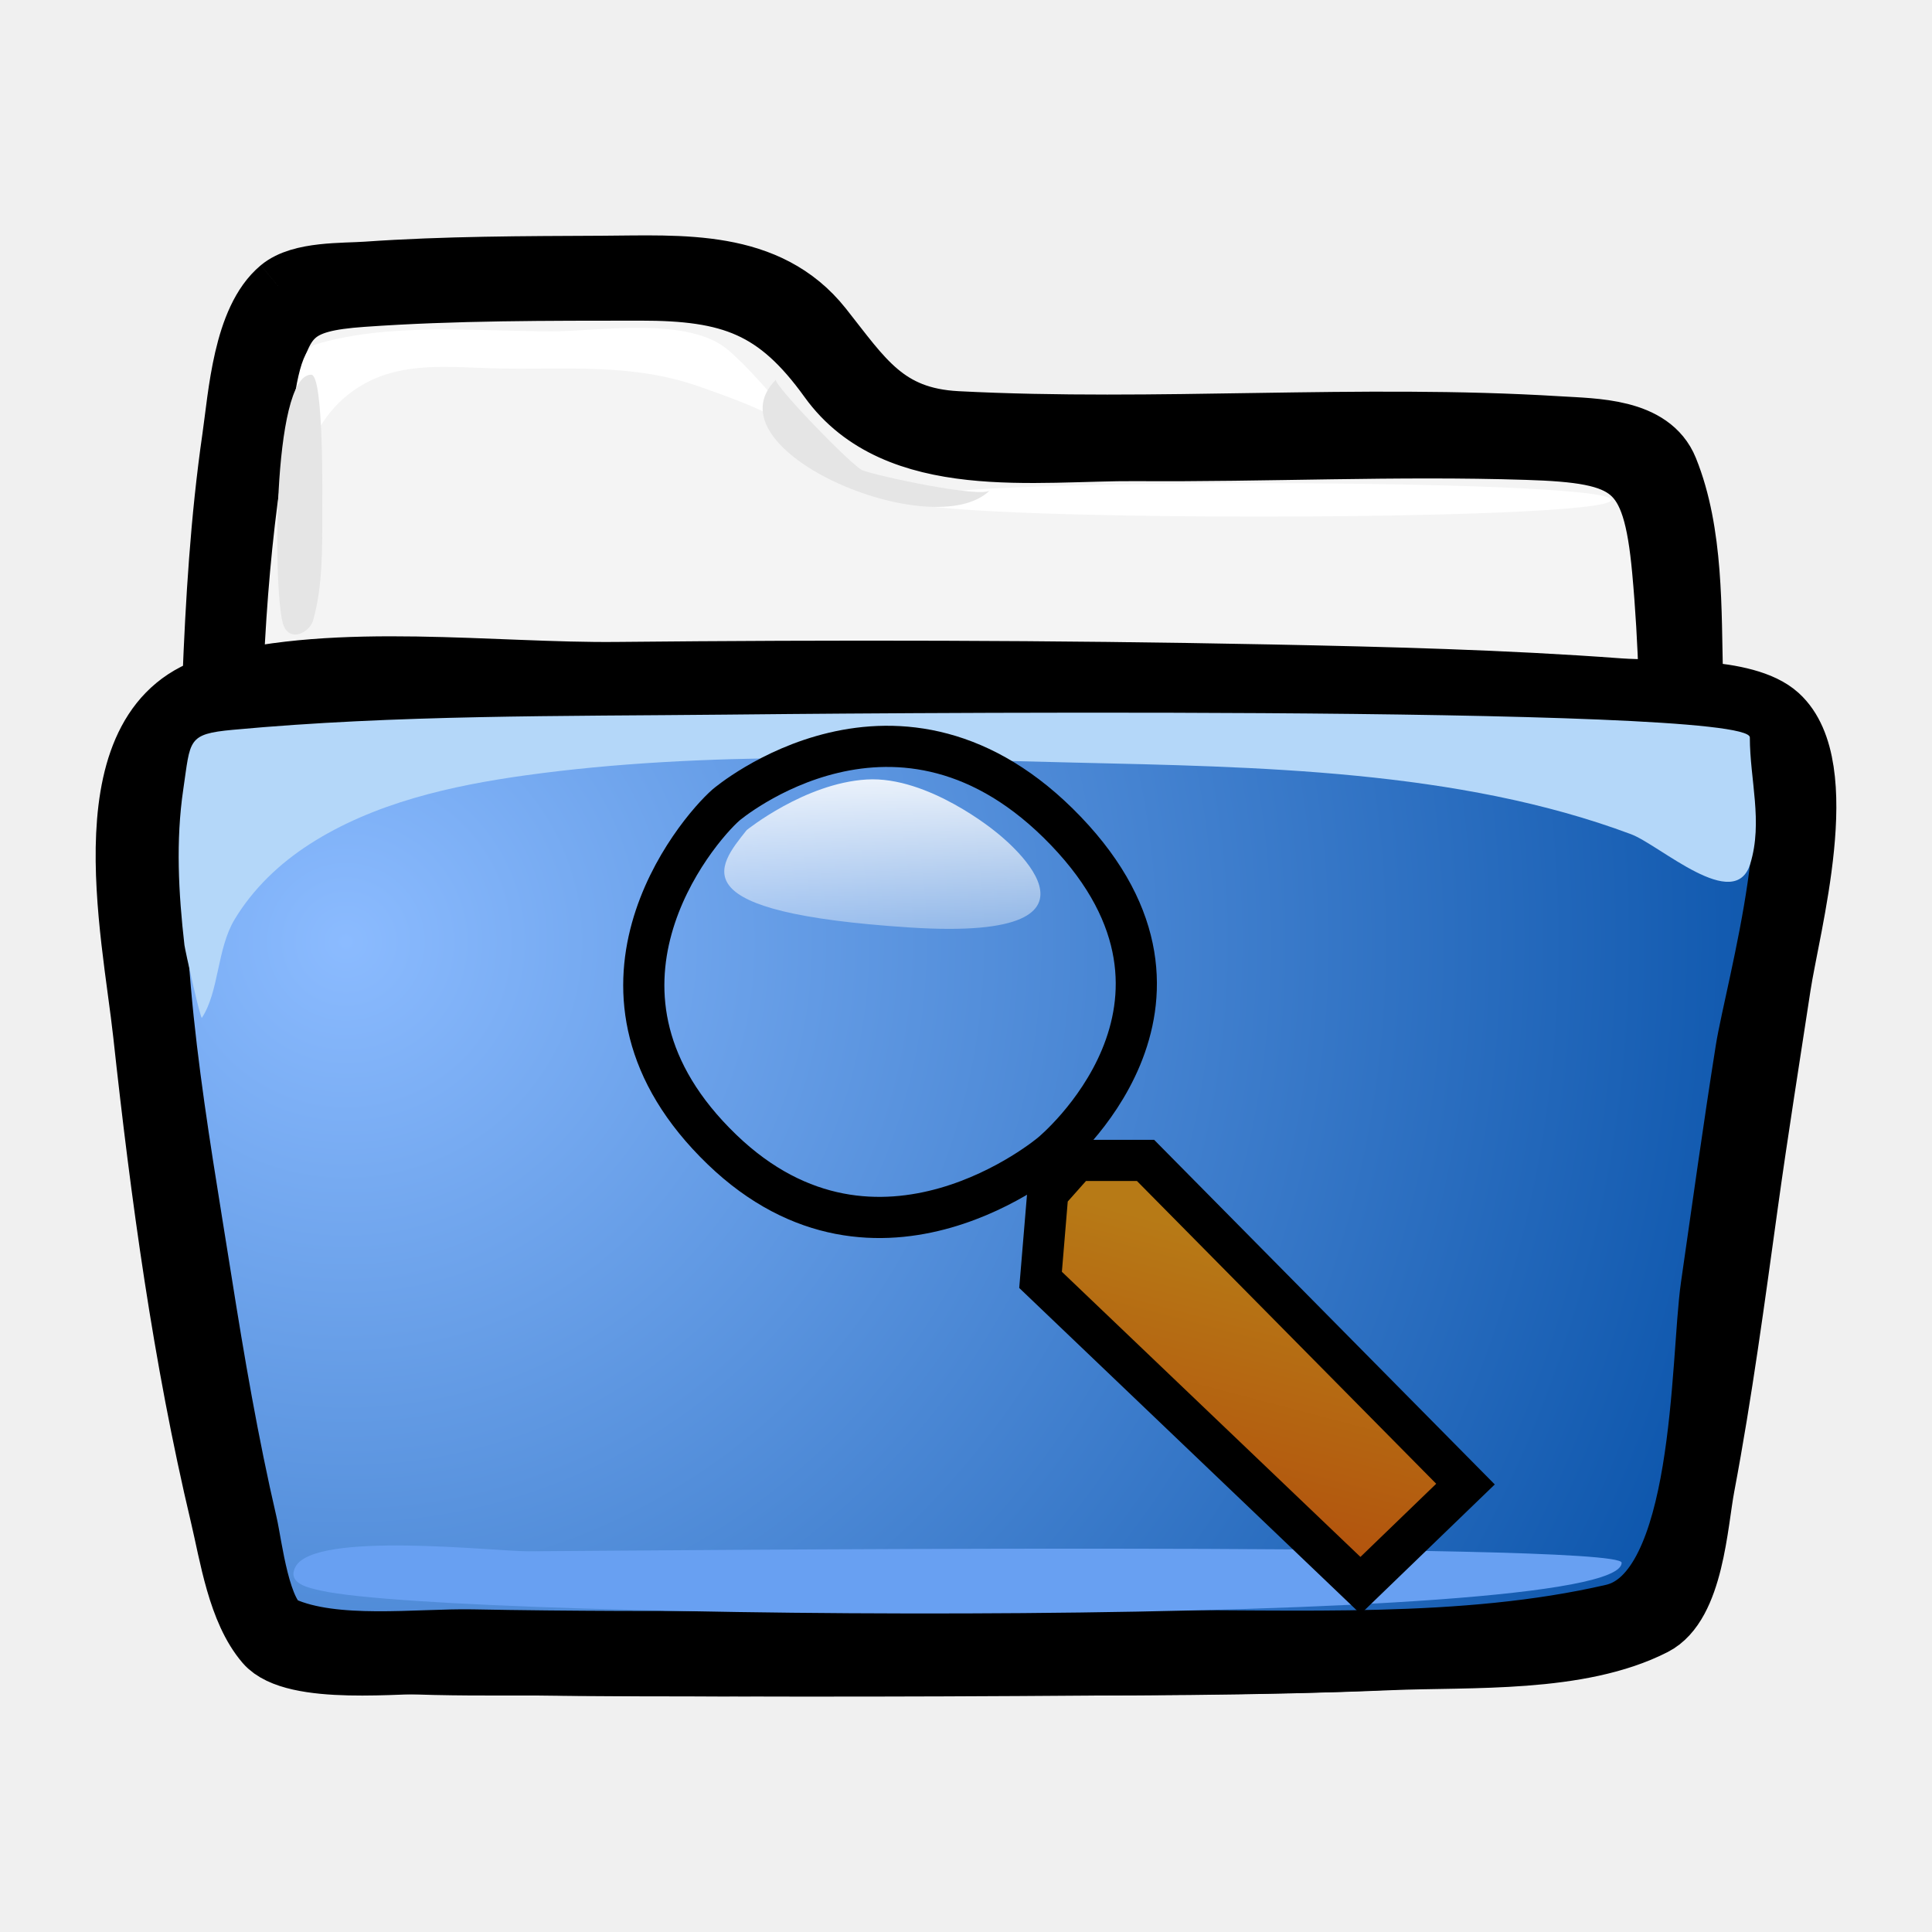
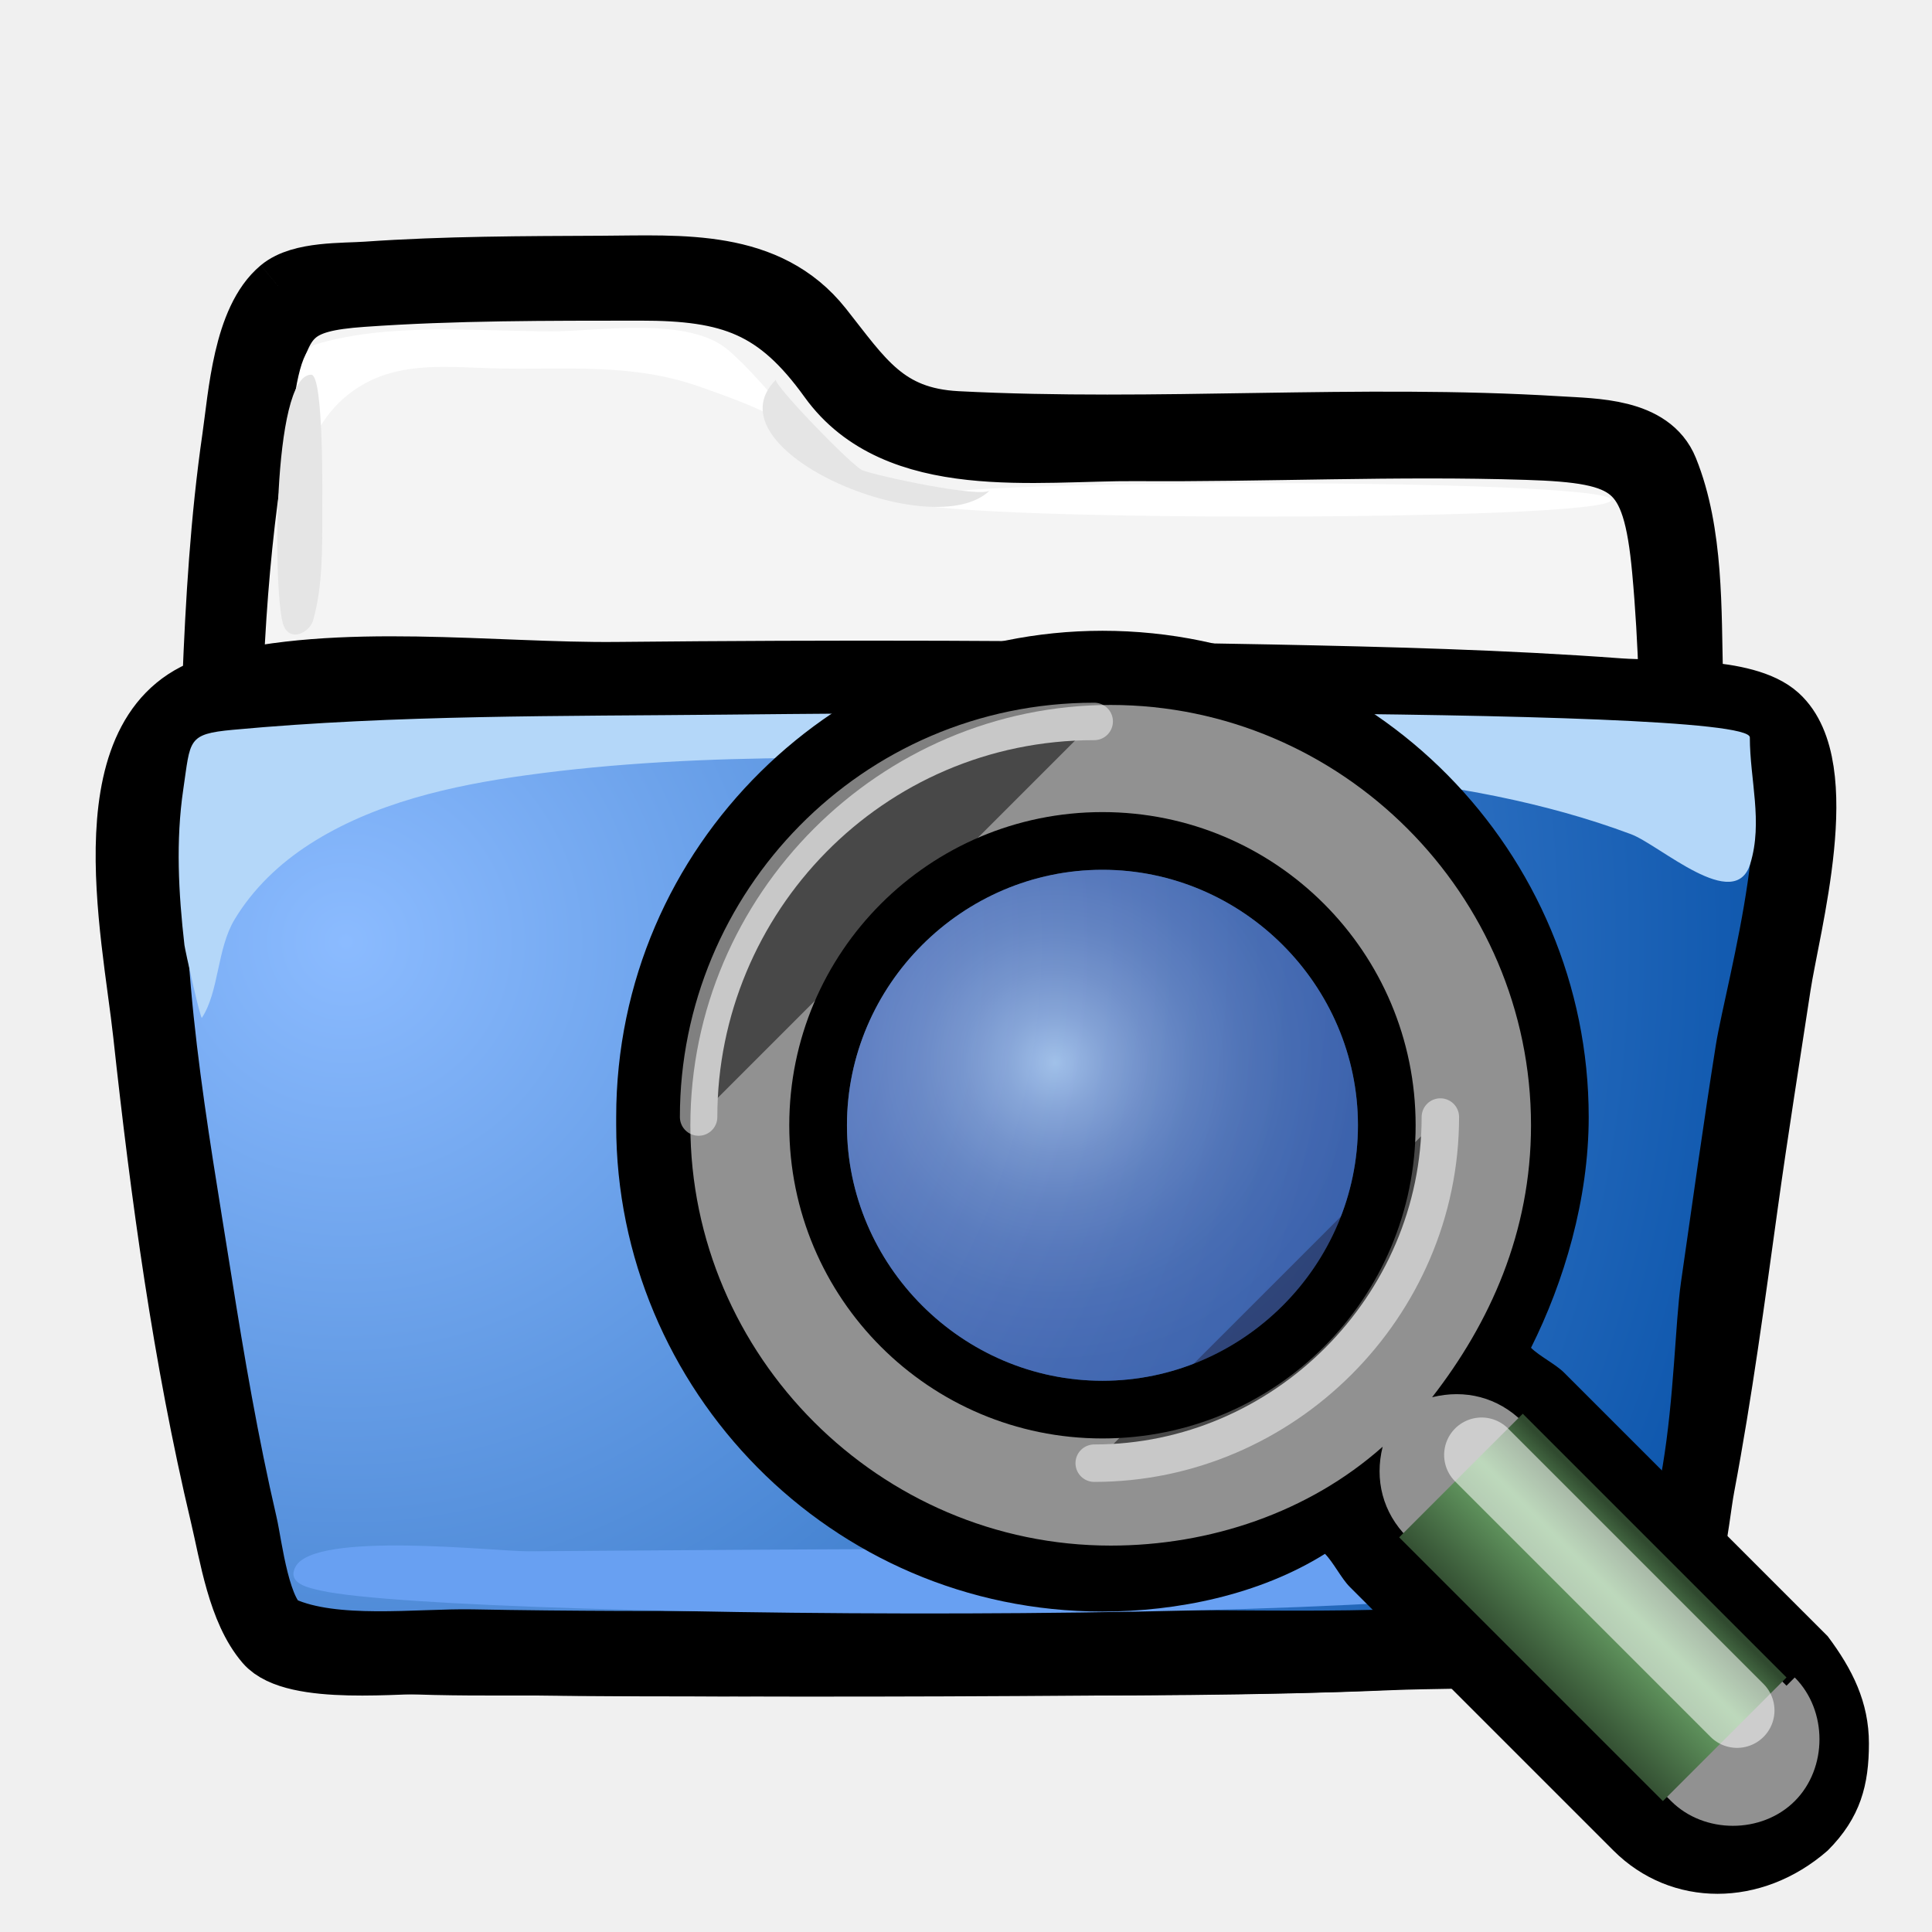
<svg xmlns="http://www.w3.org/2000/svg" xmlns:xlink="http://www.w3.org/1999/xlink" height="400" id="Layer_1" space="preserve" style="overflow:visible;enable-background:new 0 0 135.704 113.099;" version="1.0" viewBox="0 0 135.704 113.099" width="400">
  <defs id="defs41">
+     <radialGradient gradientTransform="matrix(2.010032,0,0,2.010032,-9.825086,-9.63823)" gradientUnits="userSpaceOnUse" fy="9.542" fx="9.727" r="4.049" cy="9.542" cx="9.727" id="aigrd4">
+       <stop id="stop41" style="stop-color:#ffffff;stop-opacity:1;" offset="0" />
+       <stop id="stop43" style="stop-color:#F5F3F8" offset="1.256170e-002" />
+       <stop id="stop45" style="stop-color:#C7C4D9" offset="7.182755e-002" />
+       <stop id="stop47" style="stop-color:#A19FC1" offset="0.136" />
+       <stop id="stop49" style="stop-color:#8182AF" offset="0.203" />
+       <stop id="stop51" style="stop-color:#696CA2" offset="0.276" />
+       <stop id="stop53" style="stop-color:#555C99" offset="0.355" />
+       <stop id="stop55" style="stop-color:#495193" offset="0.444" />
+       <stop id="stop57" style="stop-color:#424C8F" offset="0.552" />
+       <stop id="stop59" style="stop-color:#3F4A8E" offset="0.73" />
+       <stop id="stop61" style="stop-color:#3A4A92" offset="0.839" />
+       <stop id="stop63" style="stop-color:#2C499E" offset="0.997" />
+       <stop id="stop65" style="stop-color:#2C499E" offset="1" />
+     </radialGradient>
+     <radialGradient xlink:href="#aigrd4" id="radialGradient4065" gradientUnits="userSpaceOnUse" gradientTransform="matrix(26.87574,0,0,26.87574,-16.23749,-9.037912)" cx="9.727" cy="9.542" fx="9.727" fy="9.542" r="4.049" />
+     <linearGradient y2="16.974" x2="15.438" y1="15.441" x1="16.971" gradientUnits="userSpaceOnUse" id="aigrd3">
+       <stop id="stop4299" style="stop-color:#304A2F" offset="0" />
+       <stop id="stop28" style="stop-color:#6FAB6C" offset="0.332" />
+       <stop id="stop30" style="stop-color:#304A2F" offset="1" />
+     </linearGradient>
+     <linearGradient xlink:href="#aigrd3" id="linearGradient4063" gradientUnits="userSpaceOnUse" gradientTransform="matrix(13.3708,0,0,13.3708,115.1318,119.8329)" x1="16.971" y1="15.441" x2="15.438" y2="16.974" />
    <linearGradient id="linearGradient3307">
      <stop style="stop-color:#b2510d;stop-opacity:1;" offset="0" id="stop3309" />
      <stop style="stop-color:#b77a16;stop-opacity:1;" offset="1" id="stop3311" />
    </linearGradient>
    <linearGradient id="linearGradient9578">
      <stop style="stop-color:#ffffff;stop-opacity:1;" offset="0" id="stop9580" />
      <stop style="stop-color:#ffffff;stop-opacity:0;" offset="1" id="stop9582" />
    </linearGradient>
    <linearGradient xlink:href="#linearGradient3307" id="linearGradient2266" gradientUnits="userSpaceOnUse" gradientTransform="matrix(0.557333,0,0,0.557333,6.90611,-360.7854)" x1="282.673" y1="962.667" x2="302.773" y2="886.123" />
    <linearGradient xlink:href="#linearGradient9578" id="linearGradient2268" gradientUnits="userSpaceOnUse" gradientTransform="matrix(0.557333,0,0,0.557333,6.906093,-360.7854)" x1="179.078" y1="747.36" x2="178.972" y2="825.951" />
-     <linearGradient y2="456.595" y1="456.595" x2="-236.063" x1="-237.854" id="XMLID_4_" gradientUnits="userSpaceOnUse" gradientTransform="matrix(17.36867,-164.5698,-164.5698,-17.36867,79336.98,-31109.83)" xlink:href="#XMLID_5_">
+     <linearGradient y2="456.595" y1="456.595" x2="-236.063" x1="-237.854" id="XMLID_4_" gradientUnits="userSpaceOnUse" gradientTransform="matrix(17.36867,-164.5698,-164.5698,-17.36867,79336.98,-31109.83)" xlink:href="#XMLID_5_" spreadMethod="pad">
      <stop style="stop-color:black;stop-opacity:1;" offset="0" id="stop8" />
      <stop style="stop-color:#000000" offset="1" id="stop10" />
    </linearGradient>
    <radialGradient r="117.15" id="XMLID_5_" gradientUnits="userSpaceOnUse" cy="54.591" cx="17.712">
      <stop style="stop-color:#8BBBFF" offset="0" id="stop17" />
      <stop style="stop-color:#0D56AC" offset="1" id="stop19" />
    </radialGradient>
    <radialGradient r="1.802" id="XMLID_6_" gradientUnits="userSpaceOnUse" gradientTransform="matrix(87.21028,0,0,-87.21028,21993.16,39346.31)" cy="451.178" cx="-251.428">
      <stop style="stop-color:#8BBBFF" offset="0" id="stop24" />
      <stop style="stop-color:#0D56AC" offset="1" id="stop26" />
    </radialGradient>
    <radialGradient xlink:href="#XMLID_5_" id="radialGradient4944" gradientUnits="userSpaceOnUse" cx="17.712" cy="54.591" r="117.15" gradientTransform="matrix(0.868425,0,0,0.868425,10.74498,2.580989)" />
    <linearGradient xlink:href="#XMLID_4_" id="linearGradient4962" gradientUnits="userSpaceOnUse" gradientTransform="matrix(17.36867,-164.5698,-164.5698,-17.36867,79336.98,-31109.83)" x1="-237.854" y1="456.595" x2="-236.063" y2="456.595" />
    <radialGradient xlink:href="#XMLID_5_" id="radialGradient4964" gradientUnits="userSpaceOnUse" gradientTransform="matrix(0.868425,0,0,0.868425,10.74498,2.580989)" cx="17.712" cy="54.591" r="117.15" />
    <radialGradient xlink:href="#XMLID_6_" id="radialGradient4966" gradientUnits="userSpaceOnUse" gradientTransform="matrix(87.21028,0,0,-87.21028,21993.16,39346.31)" cx="-251.428" cy="451.178" r="1.802" />
    <linearGradient xlink:href="#linearGradient3307" id="linearGradient4968" gradientUnits="userSpaceOnUse" gradientTransform="matrix(0.557333,0,0,0.557333,6.90611,-360.7854)" x1="282.673" y1="962.667" x2="302.773" y2="886.123" />
    <linearGradient xlink:href="#linearGradient9578" id="linearGradient4970" gradientUnits="userSpaceOnUse" gradientTransform="matrix(0.557333,0,0,0.557333,6.906093,-360.7854)" x1="179.078" y1="747.36" x2="178.972" y2="825.951" />
    <radialGradient xlink:href="#XMLID_6_" id="radialGradient4982" gradientUnits="userSpaceOnUse" gradientTransform="matrix(87.21028,0,0,-87.21028,21991.34,39351.17)" cx="-251.428" cy="451.178" r="1.802" />
    <radialGradient xlink:href="#XMLID_5_" id="radialGradient4985" gradientUnits="userSpaceOnUse" gradientTransform="matrix(0.868425,0,0,0.868425,8.927747,7.44031)" cx="17.712" cy="54.591" r="117.15" />
    <linearGradient xlink:href="#XMLID_4_" id="linearGradient4989" gradientUnits="userSpaceOnUse" gradientTransform="matrix(17.36867,-164.5698,-164.5698,-17.36867,79335.16,-31104.97)" x1="-237.854" y1="456.595" x2="-236.063" y2="456.595" />
  </defs>
  <path style="fill:#f4f4f4" id="path5" d="M 67.179,19.158 C 76.678,19.648 86.187,19.517 95.694,19.398 C 101.55,19.325 108.976,18.284 114.623,20.325 C 118.186,21.614 117.725,29.349 117.88,32.287 C 118.241,39.137 118.067,45.998 118.084,52.852 C 118.115,64.755 118.376,76.665 117.945,88.563 C 117.807,92.344 117.974,96.679 116.783,100.324 C 115.83,103.232 109.835,103.326 107.459,103.604 C 94.468,105.134 81.229,104.812 68.173,104.803 C 54.799,104.795 41.397,105.122 28.032,104.544 C 26.234,104.466 20.328,105.009 19.136,103.163 C 17.391,100.464 17.468,95.944 17.175,92.88 C 16.046,81.055 15.841,69.125 15.671,57.254 C 15.561,49.556 15.501,41.859 15.888,34.164 C 16.176,28.462 15.226,13.793 20.229,9.627 C 22.189,7.996 27.321,8.546 29.628,8.46 C 36.037,8.217 42.715,7.78 49.109,8.306 C 57.646,9.012 58.647,18.714 67.179,19.158" />
  <path style="fill:url(#linearGradient4989);fill-opacity:1;stroke:black;stroke-width:4.419;stroke-miterlimit:4;stroke-dasharray:none;stroke-opacity:1" id="path12" d="M 19.732,9.029 C 17.166,11.167 16.842,16.46 16.407,19.468 C 15.583,25.167 15.239,30.939 15.014,36.69 C 14.676,45.325 14.806,53.969 14.995,62.607 C 15.26,74.735 15.218,87.277 17.364,99.255 C 17.811,101.754 18.002,104.222 20.799,104.709 C 27.16,105.821 33.911,105.532 40.338,105.587 C 54.161,105.703 68.004,105.67 81.827,105.538 C 90.203,105.458 98.646,105.38 106.978,104.439 C 110.064,104.092 116.676,104.021 117.581,100.145 C 120.115,89.299 118.987,76.866 118.958,65.815 C 118.931,55.989 119.065,46.128 118.817,36.308 C 118.697,31.615 118.866,26.124 117.069,21.689 C 115.926,18.863 112.027,18.897 109.452,18.738 C 95.41,17.874 81.284,19.107 67.219,18.381 C 62.165,18.119 60.512,15.308 57.681,11.739 C 53.887,6.96 47.86,7.439 42.328,7.465 C 36.816,7.491 31.282,7.492 25.78,7.876 C 24.095,7.995 21.144,7.854 19.732,9.029 M 19.892,102.883 C 18.2,101.989 18.348,94.625 18.206,93.116 C 17.451,84.959 17.063,76.769 16.773,68.586 C 16.156,51.186 15.06,32.741 18.68,15.583 C 19.703,10.733 20.643,9.793 25.45,9.452 C 31.935,8.991 38.463,9.018 44.959,9.01 C 51.363,9.002 54.616,10.169 58.306,15.297 C 62.985,21.798 72.79,20.233 79.8,20.283 C 88.94,20.348 98.097,19.903 107.234,20.195 C 114.577,20.428 116.163,21.353 116.846,28.75 C 117.787,38.968 117.267,49.326 117.364,59.582 C 117.47,71.053 117.61,82.6 116.833,94.05 C 116.684,96.238 117.093,100.343 114.639,101.381 C 110.183,103.272 104.514,103.184 99.772,103.453 C 86.927,104.188 74.046,104.007 61.185,104.04 C 53.657,104.059 46.128,104.101 38.6,104.021 C 33.532,103.964 24.579,105.35 19.892,102.883" />
  <path style="fill:white" id="path14" d="M 50.874,13.071 C 52.259,14.083 56.136,18.428 56.579,19.829 C 56.058,18.182 50.715,16.431 49.436,15.962 C 44.398,14.112 39.753,14.713 34.585,14.568 C 31.543,14.482 28.331,14.103 25.534,15.687 C 21.268,18.105 20.976,22.91 19.637,27.267 C 20.357,24.926 20.047,13.538 22.142,12.899 C 27.268,11.337 33.463,11.961 38.717,11.97 C 41.952,11.976 47.973,10.954 50.874,13.071" />
  <path style="fill:url(#radialGradient4985)" id="path21" d="M 124.333,39.584 C 127.973,42.895 124.757,54.393 124.14,58.372 C 123.104,65.044 122.115,71.716 121.164,78.401 C 120.264,84.729 120.94,101.3 112.983,102.993 C 100.872,105.57 87.65,104.786 75.345,104.808 C 62.046,104.83 48.742,104.958 35.444,104.766 C 30.644,104.696 25.698,104.795 20.936,104.088 C 18.192,103.679 17.801,100.699 17.156,98.353 C 14.162,87.461 12.696,76.015 11.337,64.822 C 10.614,58.881 6.631,41.048 13.824,38.18 C 18.018,36.508 23.483,37.133 27.88,37.027 C 46.787,36.568 65.72,36.571 84.63,36.873 C 93.439,37.015 102.256,37.206 111.051,37.734 C 114.169,37.919 121.77,37.256 124.333,39.584" />
  <path style="fill:url(#radialGradient4982);stroke:black;stroke-width:4.419;stroke-miterlimit:4;stroke-dasharray:none;stroke-opacity:1" id="path28" d="M 15.306,36.891 C 6.051,39.416 9.36,54.038 10.151,61.306 C 11.384,72.63 12.934,84.048 15.568,95.14 C 16.225,97.908 16.785,101.816 18.715,104.06 C 20.646,106.312 28.261,105.385 30.798,105.45 C 43.662,105.782 56.54,105.591 69.407,105.587 C 78.832,105.594 88.267,105.596 97.685,105.207 C 103.326,104.975 110.929,105.428 116.13,102.772 C 118.874,101.373 119.151,95.664 119.639,93.083 C 120.883,86.495 121.77,79.839 122.691,73.199 C 123.398,68.102 124.211,63.03 124.985,57.945 C 125.625,53.735 128.749,42.551 124.855,39.009 C 122.592,36.952 116.524,37.351 113.761,37.147 C 105.593,36.541 97.391,36.338 89.204,36.173 C 73.915,35.869 58.618,35.844 43.327,35.997 C 34.693,36.084 23.747,34.593 15.306,36.891 M 19.849,103.05 C 18.172,102.298 17.614,97.224 17.272,95.757 C 15.959,90.106 14.979,84.372 14.072,78.643 C 12.384,67.984 10.302,56.804 10.951,45.966 C 11.398,38.544 15.422,38.18 21.588,37.922 C 29.905,37.575 38.238,37.524 46.563,37.482 C 67.577,37.375 88.652,37.409 109.643,38.497 C 112.849,38.664 121.143,37.82 123.81,40.159 C 127.613,43.623 123.395,58.15 122.701,62.462 C 121.826,67.986 121.057,73.526 120.261,79.063 C 119.509,84.293 119.888,100.647 113.309,102.168 C 102.761,104.611 91.042,103.929 80.291,104.007 C 71.474,104.069 62.653,104.043 53.836,104.06 C 46.954,104.076 40.07,104.079 33.191,103.949 C 29.338,103.878 23.485,104.674 19.849,103.05" />
  <path style="fill:white" id="path30" d="M 113.176,23.811 C 113.176,25.375 63.689,25.375 63.689,23.811 C 63.689,22.246 113.176,22.246 113.176,23.811" />
  <path style="fill:#b4d7f9" id="path32" d="M 122.909,40.493 C 122.909,43.45 123.838,46.42 122.943,49.36 C 121.865,52.897 116.581,48.045 114.561,47.291 C 102.422,42.751 88.225,42.56 75.427,42.261 C 62.718,41.963 49.58,41.404 36.956,43.151 C 31.708,43.876 26.244,45.095 21.733,48.002 C 19.624,49.361 17.774,51.125 16.475,53.284 C 15.237,55.341 15.385,58.36 14.182,60.186 C 14.084,60.334 12.995,55.42 12.955,55.08 C 12.539,51.439 12.337,47.762 12.876,44.124 C 13.387,40.666 13.14,40.256 16.359,39.959 C 27.822,38.897 39.462,39.01 50.961,38.893 C 55.607,38.845 122.909,38.13 122.909,40.493" />
  <path style="fill:#68a0f2" id="path34" d="M 113.904,98.464 C 113.904,96.932 43.007,97.632 37.134,97.661 C 34.761,97.672 22.124,96.213 20.761,98.741 C 20.12,99.933 21.695,100.233 22.582,100.431 C 32.157,102.549 113.904,103.159 113.904,98.464" />
  <path style="fill:#e5e5e5" id="path36" d="M 22.637,24.666 C 22.637,27.15 22.678,29.845 21.994,32.271 C 21.763,33.094 20.403,33.847 19.916,32.627 C 19.193,30.808 19.076,15.016 21.859,15.016 C 22.763,15.016 22.637,24.042 22.637,24.666" />
  <path style="fill:#e5e5e5" id="path38" d="M 69.535,23.132 C 65.623,27.044 49.552,20.314 54.506,15.359 C 54.233,15.632 59.863,21.45 60.577,21.73 C 61.596,22.133 68.957,23.71 69.535,23.132" />
-   <g id="g2261" transform="matrix(0.474626,0,0,0.474626,9.960637,14.3379)">
-     <path id="path4882" d="M 86.472,65.092 C 86.472,65.092 112.112,43.24 136.756,68.955 C 161.399,94.67 134.613,116.635 134.613,116.635 C 134.613,116.635 109.012,138.399 85.861,116.099 C 61.809,92.932 81.999,68.992 86.472,65.092 z " style="fill:none;fill-opacity:1;fill-rule:evenodd;stroke:black;stroke-width:6.093px;stroke-linecap:butt;stroke-linejoin:miter;stroke-opacity:1" />
-     <path id="path4884" d="M 134.077,122.528 L 133.006,135.386 L 180.356,180.612 L 195.892,165.611 L 148.542,117.706 L 138.363,117.706 L 134.077,122.528 z " style="fill:url(#linearGradient4968);fill-opacity:1;fill-rule:evenodd;stroke:black;stroke-width:6.093px;stroke-linecap:butt;stroke-linejoin:miter;stroke-opacity:1" />
-     <path id="path1763" d="M 89.519,68.821 C 89.519,68.821 98.113,61.89 107.262,61.336 C 116.41,60.781 126.39,69.098 126.39,69.098 C 126.39,69.098 147.737,85.454 113.638,83.236 C 79.539,81.019 85.084,74.365 89.519,68.821 z " style="fill:url(#linearGradient4970);fill-opacity:1;fill-rule:evenodd;stroke:none;stroke-width:1px;stroke-linecap:butt;stroke-linejoin:miter;stroke-opacity:1" />
+   <g id="g4054" transform="matrix(0.4329532,0,0,0.4329532,-32.03652,-43.77099)">
+     <path style="fill:#000000;fill-rule:nonzero;stroke:none;stroke-width:0.454;stroke-linecap:round;stroke-miterlimit:4" d="M 173.963,257.552 C 173.963,300.339 208.727,336.44 252.851,336.44 C 264.885,336.44 278.256,333.766 288.952,327.08 C 290.289,328.417 291.626,331.092 292.963,332.429 L 335.75,375.215 C 345.11,384.575 359.817,384.575 370.514,375.215 C 375.862,369.867 377.199,364.519 377.199,357.833 C 377.199,351.148 374.525,345.799 370.514,340.451 L 327.728,297.665 C 326.39,296.328 323.716,294.99 322.379,293.653 C 327.728,282.957 331.739,269.586 331.739,256.215 C 331.739,213.429 296.975,177.327 252.851,177.327 C 210.064,177.327 173.963,212.091 173.963,256.215 L 173.963,257.552 z M 211.402,257.552 C 211.402,234.822 230.121,216.103 252.851,216.103 C 275.581,216.103 294.301,234.822 294.301,257.552 C 294.301,280.283 275.581,299.002 252.851,299.002 C 230.121,299.002 211.402,280.283 211.402,257.552 L 211.402,257.552 z" id="path4319" />
+     <path style="fill:#919191;fill-rule:nonzero;stroke:none;stroke-width:0.454;stroke-linecap:round;stroke-miterlimit:4" d="M 363.829,348.474 L 321.042,305.687 C 317.031,301.676 311.683,300.339 306.334,301.676 C 315.694,289.642 322.379,274.934 322.379,257.552 C 322.379,220.114 291.626,189.361 254.188,189.361 C 216.75,189.361 185.997,220.114 185.997,257.552 C 185.997,294.99 216.75,325.743 254.188,325.743 C 270.233,325.743 286.278,320.395 298.312,309.698 C 296.975,315.047 298.312,320.395 302.323,324.406 L 345.11,367.193 C 350.458,372.541 359.817,372.541 365.166,367.193 C 370.514,361.844 370.514,352.485 365.166,347.137 L 363.829,348.474 z M 252.851,308.361 C 224.772,308.361 202.042,285.631 202.042,257.552 C 202.042,229.474 224.772,206.743 252.851,206.743 C 280.93,206.743 303.66,229.474 303.66,257.552 C 303.66,285.631 280.93,308.361 252.851,308.361 L 252.851,308.361 z" id="path23" />
+     <path style="fill:url(#linearGradient4063);fill-rule:nonzero;stroke:none;stroke-width:0.454;stroke-linecap:round;stroke-miterlimit:4" d="M 321.042,304.35 L 300.986,324.406 L 343.772,367.193 L 363.829,347.137 L 321.042,304.35 L 321.042,304.35 z" id="path4322" />
+     <path style="opacity:0.54;fill-rule:nonzero;stroke:#ffffff;stroke-width:12.147;stroke-linecap:round;stroke-miterlimit:4" d="M 314.357,311.035 L 355.806,352.485" id="path4324" />
+     <path style="opacity:0.5;fill-rule:nonzero;stroke:#ffffff;stroke-width:6.074;stroke-linecap:round;stroke-miterlimit:4" d="M 187.334,256.215 C 187.334,221.451 215.413,192.035 251.514,192.035" id="path4326" />
+     <path style="opacity:0.5;fill-rule:nonzero;stroke:#ffffff;stroke-width:6.074;stroke-linecap:round;stroke-miterlimit:4" d="M 307.671,256.215 C 307.671,286.968 282.267,312.372 251.514,312.372" id="path4328" />
+     <path style="opacity:0.47;fill:url(#radialGradient4065);fill-rule:nonzero;stroke:none;stroke-width:0.454;stroke-linecap:round;stroke-miterlimit:4" d="M 294.301,257.552 C 294.301,280.283 275.581,299.002 252.851,299.002 C 230.121,299.002 211.402,280.283 211.402,257.552 C 211.402,234.822 230.121,216.103 252.851,216.103 C 275.581,216.103 294.301,234.822 294.301,257.552 z" id="path67" />
  </g>
</svg>
